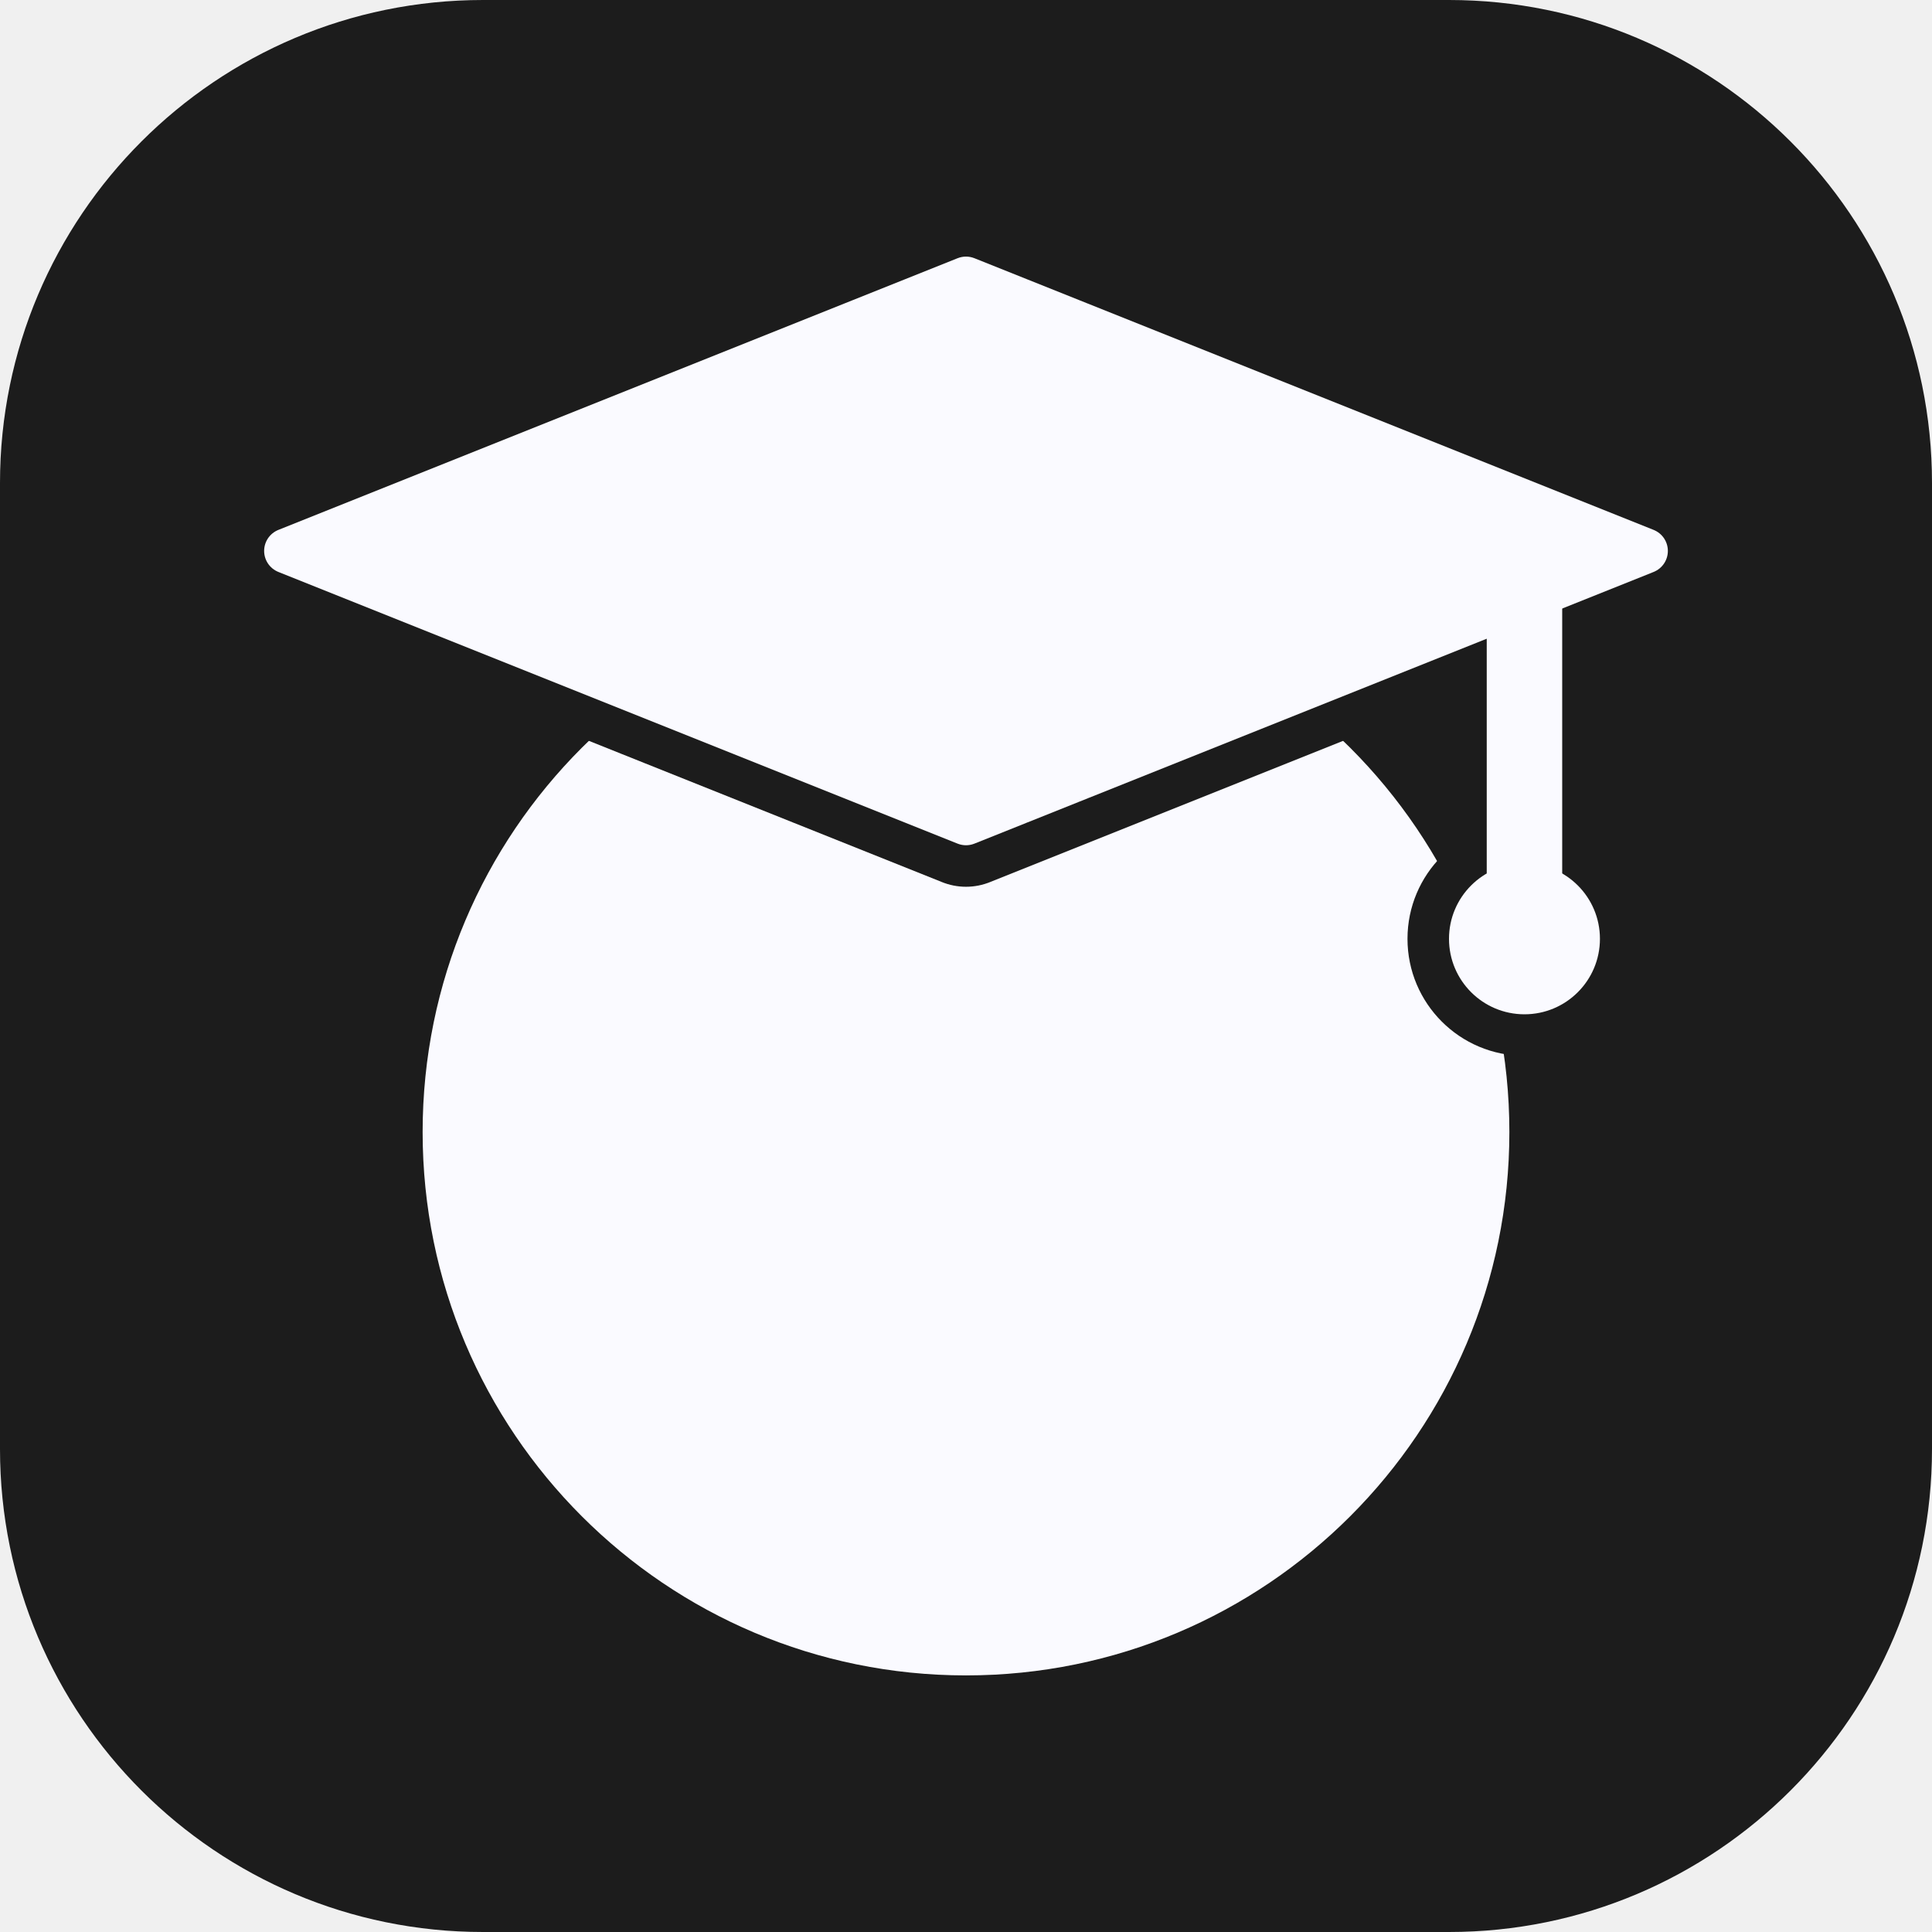
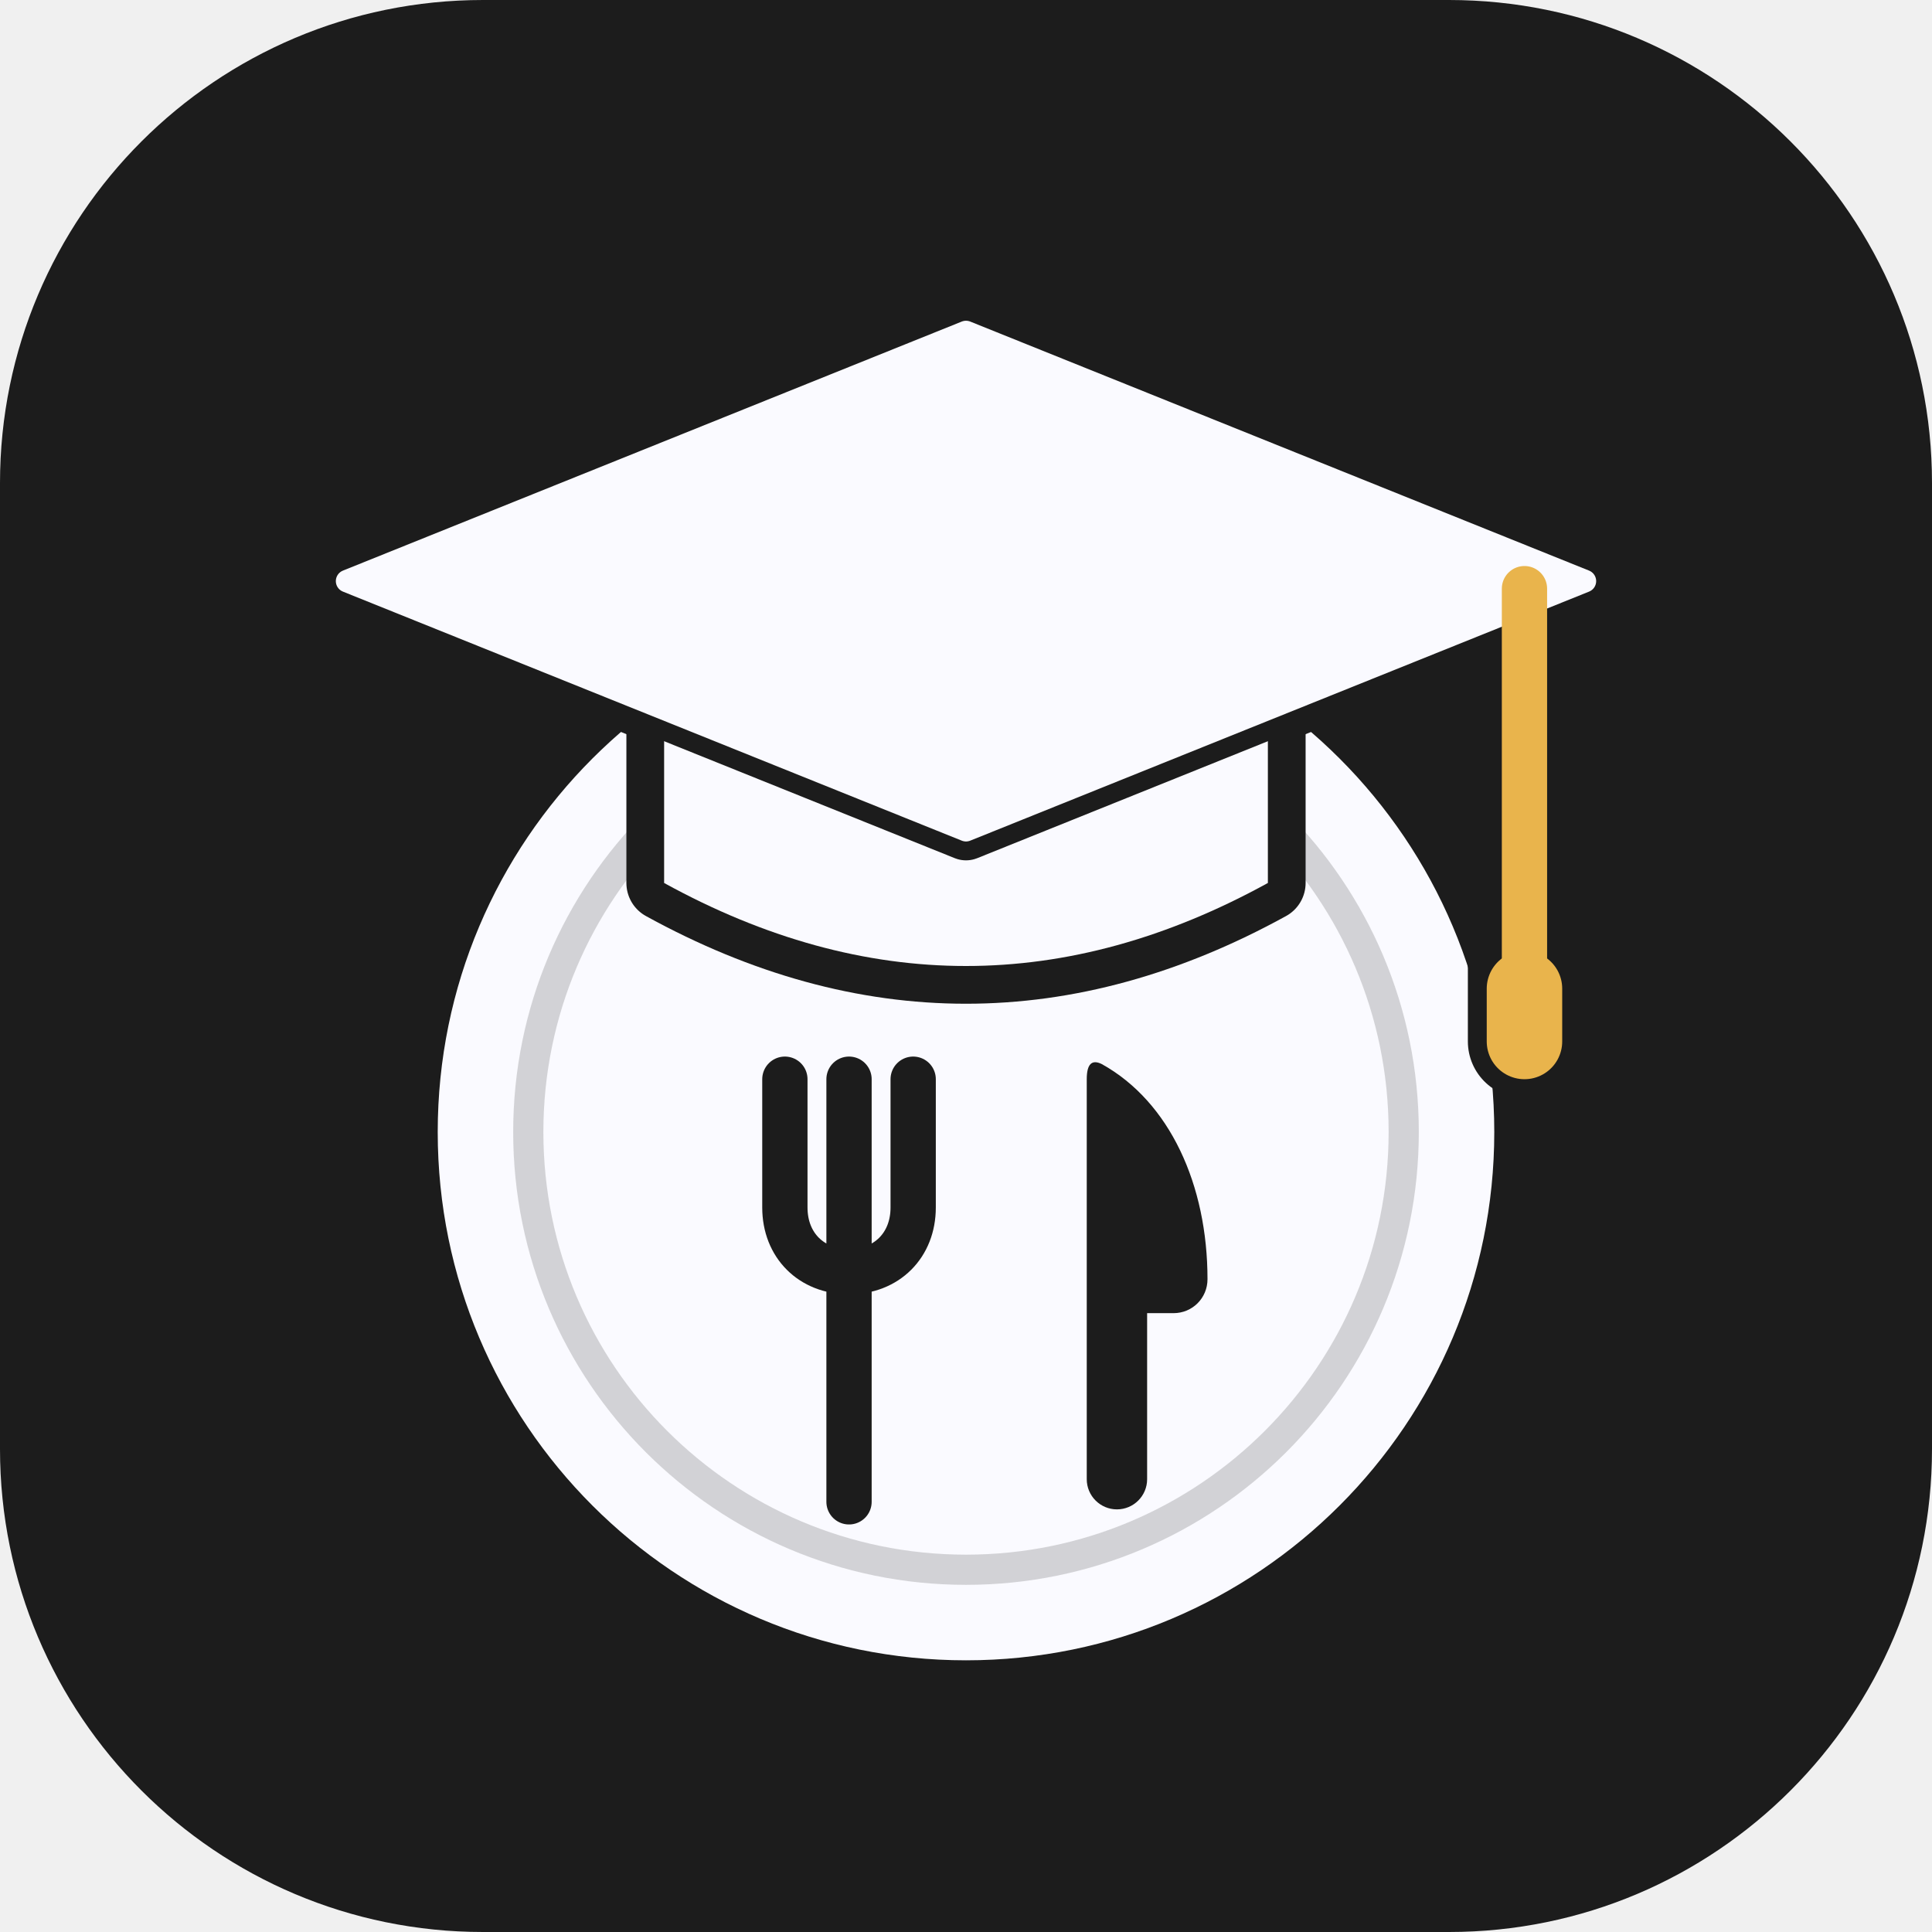
<svg xmlns="http://www.w3.org/2000/svg" viewBox="0 0 512 512" role="img" aria-label="MealScholar">
  <rect width="512" height="512" rx="128" fill="#1C1C1C" />
-   <mask id="ms-gap" maskUnits="userSpaceOnUse" x="0" y="0" width="512" height="512">
-     <path d="M0 0h512v512H0z" fill="#fff" />
-     <polygon points="256,74 436,146 256,218 76,146" stroke="#000" stroke-width="34" stroke-linejoin="round" />
-     <path d="M404 158.8V238.8" stroke="#000" stroke-width="42" stroke-linecap="round" />
-     <circle cx="404" cy="248.8" r="31" />
-   </mask>
-   <g mask="url(#ms-gap)">
-     <circle cx="256" cy="300" r="144" fill="#FAFAFF" />
+   <defs>
+     <mask id="ms-mark-plate" maskUnits="userSpaceOnUse" x="0" y="0" width="512" height="512">
+       <path d="M0 0h512v512H0Z" fill="#fff" />
+       <path d="M176 182v52q80 44 160 0v-52Z" fill="#000" stroke="#000" stroke-width="20" stroke-linejoin="round" />
+       <path d="M256 88 420 154 256 220 92 154Z" fill="#000" stroke="#000" stroke-width="20" stroke-linejoin="round" />
+       <path d="M208 270v34c0 10 7 17 17 17s17-7 17-17v-34m-17 0v112" transform="translate(0 16)" fill="none" stroke="#000" stroke-width="12" stroke-linecap="round" stroke-linejoin="round" />
+       <path d="M292 266c18 10 28 32 28 57 0 5-4 9-9 9h-7v44a8 8 0 0 1-16 0V270q0-6 4-4Z" transform="translate(0 16)" fill="#000" />
+       <path d="M404 156v120" fill="none" stroke="#000" stroke-width="30" stroke-linecap="round" />
+       <circle cx="256" cy="300" r="116" fill="none" stroke="#000" stroke-width="8" opacity="0.18" />
+     </mask>
+     <mask id="ms-mark-band" maskUnits="userSpaceOnUse" x="0" y="0" width="512" height="512">
+       <path d="M0 0h512v512H0Z" fill="#fff" />
+       <path d="M256 88 420 154 256 220 92 154Z" fill="#000" stroke="#000" stroke-width="16" stroke-linejoin="round" />
+     </mask>
+   </defs>
+   <g fill="#FAFAFF">
+     <circle cx="256" cy="300" r="140" mask="url(#ms-mark-plate)" />
+     <path d="M176 182v52q80 44 160 0v-52Z" mask="url(#ms-mark-band)" />
+     <path d="M256 88 420 154 256 220 92 154Z" stroke="#FAFAFF" stroke-width="6" stroke-linejoin="round" />
  </g>
-   <polygon points="256,74 436,146 256,218 76,146" fill="#FAFAFF" stroke="#FAFAFF" stroke-width="12" stroke-linejoin="round" />
-   <path d="M404 158.8V238.8" stroke="#FAFAFF" stroke-width="20" stroke-linecap="round" />
-   <circle cx="404" cy="248.8" r="20" fill="#FAFAFF" />
+   <path d="M404 156v112" fill="none" stroke="#E9B44C" stroke-width="12" stroke-linecap="round" />
+   <path d="M404 262v14" fill="none" stroke="#E9B44C" stroke-width="20" stroke-linecap="round" />
</svg>
